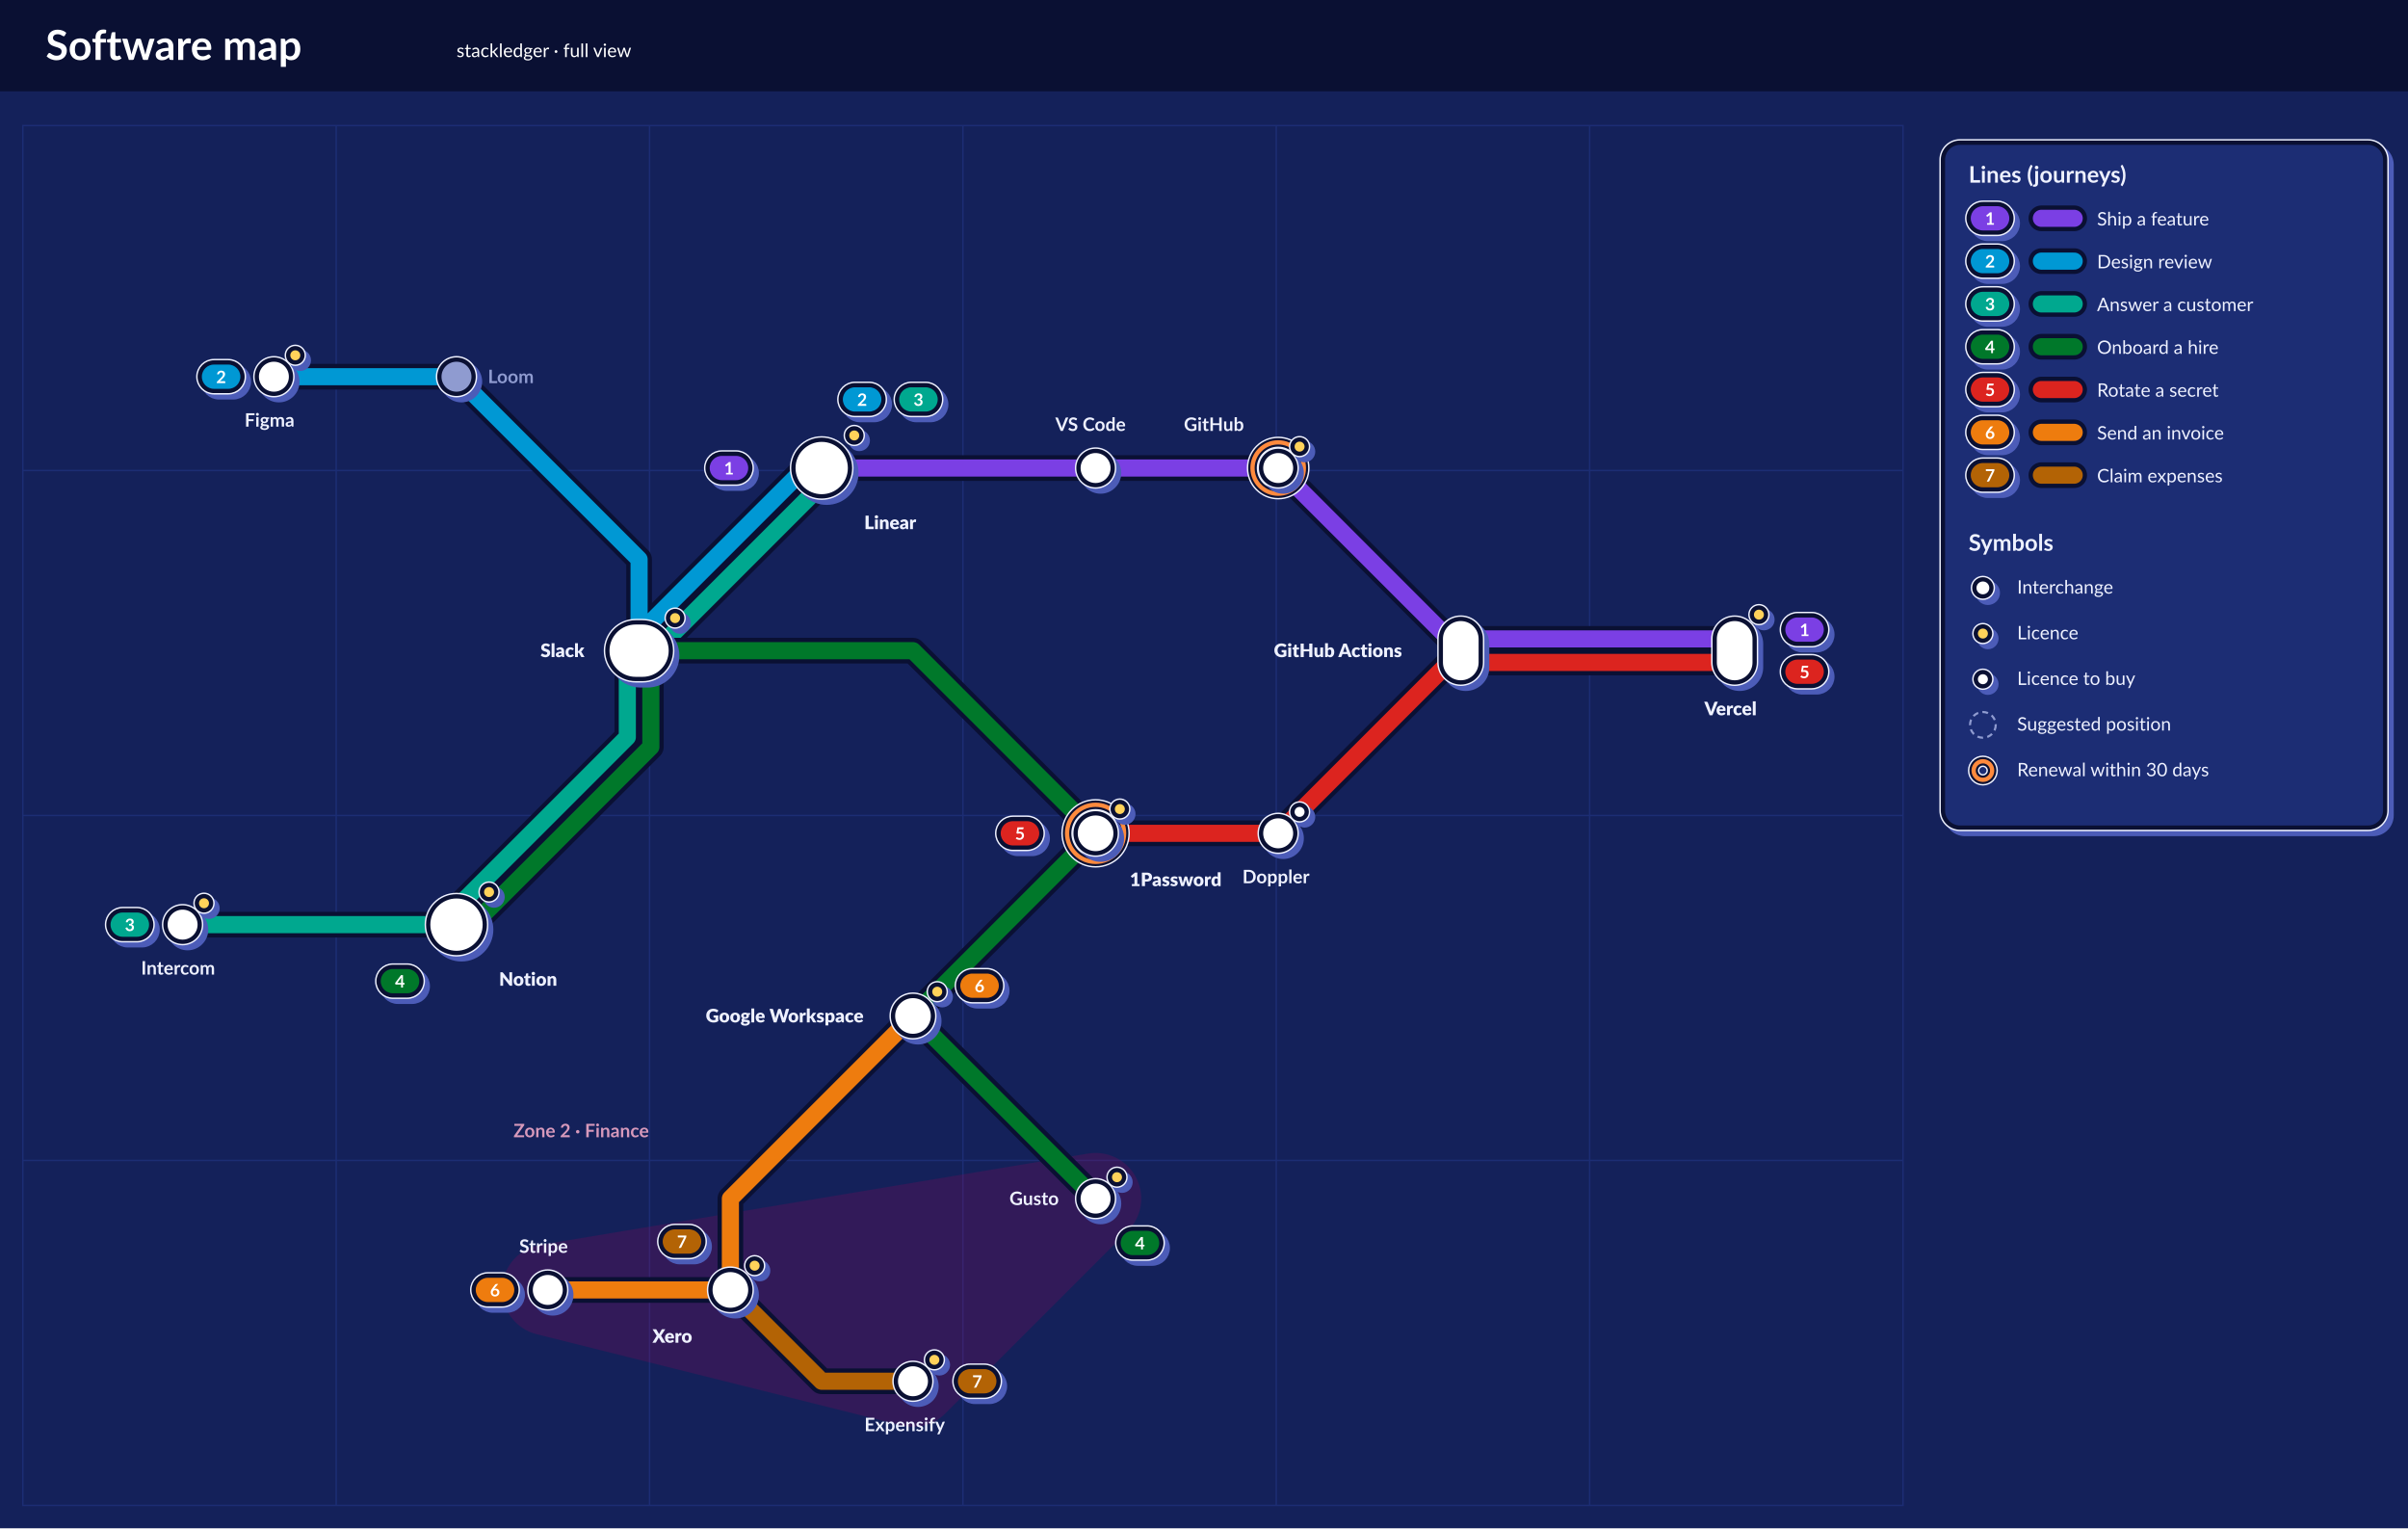
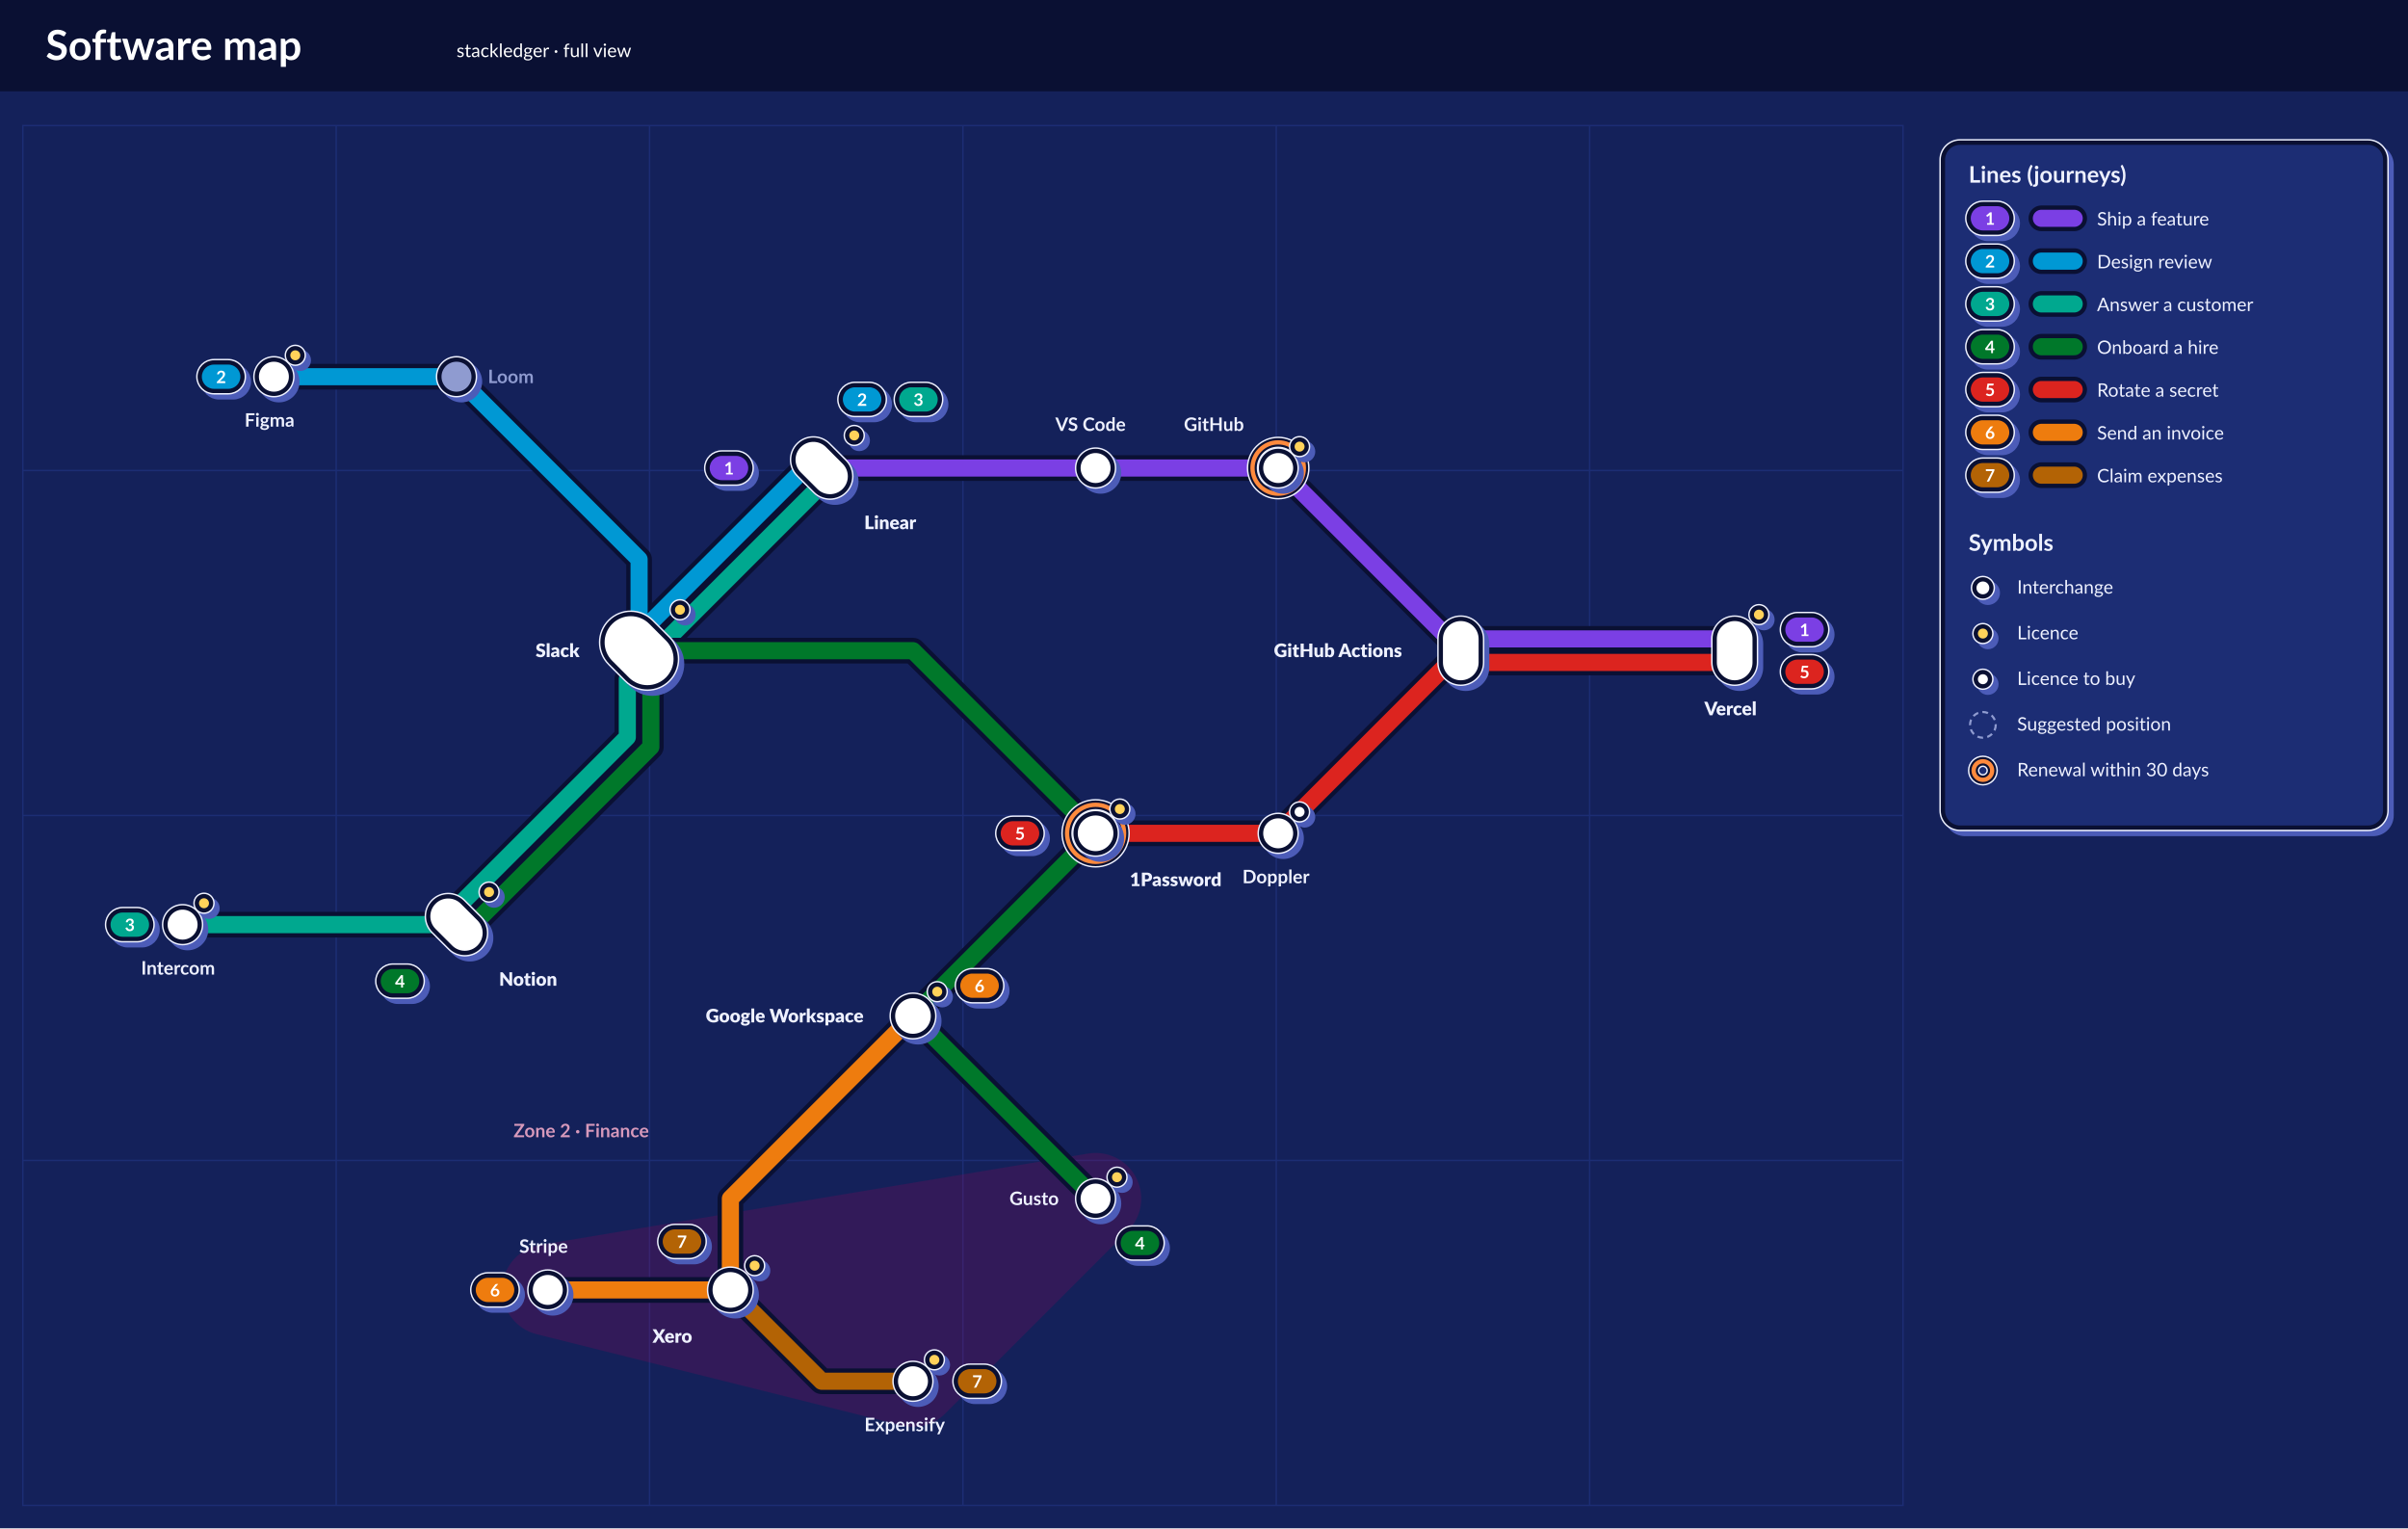
<svg xmlns="http://www.w3.org/2000/svg" role="img" viewBox="-64 -136 1688 1071" width="1688" height="1071" font-family="Lato, Helvetica Neue, Helvetica, Arial, sans-serif">
  <g>
    <rect x="-64" y="-136" width="1688" height="1071" fill="#14215A" />
  </g>
  <g>
    <rect x="-48" y="-48" width="1318" height="967" fill="none" stroke="#1C2D74" stroke-width="1" />
    <line x1="171.67" y1="-48" x2="171.67" y2="919" stroke="#1C2D74" stroke-width="1" />
    <line x1="391.33" y1="-48" x2="391.33" y2="919" stroke="#1C2D74" stroke-width="1" />
    <line x1="611" y1="-48" x2="611" y2="919" stroke="#1C2D74" stroke-width="1" />
    <line x1="830.67" y1="-48" x2="830.67" y2="919" stroke="#1C2D74" stroke-width="1" />
    <line x1="1050.33" y1="-48" x2="1050.33" y2="919" stroke="#1C2D74" stroke-width="1" />
    <line x1="-48" y1="193.75" x2="1270" y2="193.75" stroke="#1C2D74" stroke-width="1" />
    <line x1="-48" y1="435.5" x2="1270" y2="435.5" stroke="#1C2D74" stroke-width="1" />
    <line x1="-48" y1="677.25" x2="1270" y2="677.25" stroke="#1C2D74" stroke-width="1" />
  </g>
  <g>
    <g opacity="0.22">
      <polygon points="320,768 704,704 576,832" fill="#9B0056" stroke="#9B0056" stroke-width="64" stroke-linejoin="round" />
    </g>
    <text x="296" y="661" fill="#D799BB" font-size="13" font-weight="700">Zone 2 · Finance</text>
  </g>
  <g>
    <g data-ref="line:ship" data-line="line:ship">
      <path d="M512,192 L832,192 L951.75,311.75 L1152,311.75" fill="none" stroke="#0A1033" stroke-width="18" stroke-linejoin="round" stroke-linecap="round" />
      <path d="M512,192 L832,192 L951.75,311.75 L1152,311.75" fill="none" stroke="#7B3FE4" stroke-width="12" stroke-linejoin="round" stroke-linecap="round" />
    </g>
    <g data-ref="line:design" data-line="line:design">
      <path d="M128,128 L256,128 L384,256 L384,320 L378.17,314.17 L506.17,186.17" fill="none" stroke="#0A1033" stroke-width="18" stroke-linejoin="round" stroke-linecap="round" />
      <path d="M128,128 L256,128 L384,256 L384,320 L378.17,314.17 L506.17,186.17" fill="none" stroke="#0098D4" stroke-width="12" stroke-linejoin="round" stroke-linecap="round" />
    </g>
    <g data-ref="line:support" data-line="line:support">
      <path d="M64,512 L244.33,512 L375.75,380.58 L375.75,339.92 L517.83,197.83" fill="none" stroke="#0A1033" stroke-width="18" stroke-linejoin="round" stroke-linecap="round" />
      <path d="M64,512 L244.33,512 L375.75,380.58 L375.75,339.92 L517.83,197.83" fill="none" stroke="#00A88F" stroke-width="12" stroke-linejoin="round" stroke-linecap="round" />
    </g>
    <g data-ref="line:onboard" data-line="line:onboard">
      <path d="M704,704 L576,576 L704,448 L576,320 L392.25,320 L392.25,387.42 L261.83,517.83" fill="none" stroke="#0A1033" stroke-width="18" stroke-linejoin="round" stroke-linecap="round" />
      <path d="M704,704 L576,576 L704,448 L576,320 L392.25,320 L392.25,387.42 L261.83,517.83" fill="none" stroke="#00782A" stroke-width="12" stroke-linejoin="round" stroke-linecap="round" />
    </g>
    <g data-ref="line:secrets" data-line="line:secrets">
      <path d="M704,448 L832,448 L951.75,328.25 L1152,328.25" fill="none" stroke="#0A1033" stroke-width="18" stroke-linejoin="round" stroke-linecap="round" />
      <path d="M704,448 L832,448 L951.75,328.25 L1152,328.25" fill="none" stroke="#DC241F" stroke-width="12" stroke-linejoin="round" stroke-linecap="round" />
    </g>
    <g data-ref="line:invoice" data-line="line:invoice">
      <path d="M320,768 L448,768 L448,704 L576,576" fill="none" stroke="#0A1033" stroke-width="18" stroke-linejoin="round" stroke-linecap="round" />
      <path d="M320,768 L448,768 L448,704 L576,576" fill="none" stroke="#EE7C0E" stroke-width="12" stroke-linejoin="round" stroke-linecap="round" />
    </g>
    <g data-ref="line:expenses" data-line="line:expenses">
      <path d="M576,832 L512,832 L448,768" fill="none" stroke="#0A1033" stroke-width="18" stroke-linejoin="round" stroke-linecap="round" />
      <path d="M576,832 L512,832 L448,768" fill="none" stroke="#B36305" stroke-width="12" stroke-linejoin="round" stroke-linecap="round" />
    </g>
    <g data-line="line:ship">
      <rect x="435.5" y="185.5" width="30" height="20" fill="#4C5CB8" stroke="#4C5CB8" stroke-width="5" rx="10" />
      <rect x="432" y="182" width="30" height="20" fill="#EEF1FF" stroke="#EEF1FF" stroke-width="5" rx="10" />
      <rect x="432" y="182" width="30" height="20" fill="#7B3FE4" stroke="#0A1033" stroke-width="3" rx="10" />
      <text x="447" y="196.5" fill="#FFFFFF" font-size="12" font-weight="700" text-anchor="middle">1</text>
    </g>
    <g data-line="line:ship">
      <rect x="1189.5" y="298.75" width="30" height="20" fill="#4C5CB8" stroke="#4C5CB8" stroke-width="5" rx="10" />
      <rect x="1186" y="295.25" width="30" height="20" fill="#EEF1FF" stroke="#EEF1FF" stroke-width="5" rx="10" />
      <rect x="1186" y="295.25" width="30" height="20" fill="#7B3FE4" stroke="#0A1033" stroke-width="3" rx="10" />
      <text x="1201" y="309.75" fill="#FFFFFF" font-size="12" font-weight="700" text-anchor="middle">1</text>
    </g>
    <g data-line="line:secrets">
      <rect x="1189.5" y="328.25" width="30" height="20" fill="#4C5CB8" stroke="#4C5CB8" stroke-width="5" rx="10" />
      <rect x="1186" y="324.75" width="30" height="20" fill="#EEF1FF" stroke="#EEF1FF" stroke-width="5" rx="10" />
      <rect x="1186" y="324.75" width="30" height="20" fill="#DC241F" stroke="#0A1033" stroke-width="3" rx="10" />
      <text x="1201" y="339.25" fill="#FFFFFF" font-size="12" font-weight="700" text-anchor="middle">5</text>
    </g>
    <g data-line="line:design">
      <rect x="79.5" y="121.5" width="30" height="20" fill="#4C5CB8" stroke="#4C5CB8" stroke-width="5" rx="10" />
      <rect x="76" y="118" width="30" height="20" fill="#EEF1FF" stroke="#EEF1FF" stroke-width="5" rx="10" />
      <rect x="76" y="118" width="30" height="20" fill="#0098D4" stroke="#0A1033" stroke-width="3" rx="10" />
      <text x="91" y="132.5" fill="#FFFFFF" font-size="12" font-weight="700" text-anchor="middle">2</text>
    </g>
    <g data-line="line:design">
      <rect x="528.83" y="137.42" width="30" height="20" fill="#4C5CB8" stroke="#4C5CB8" stroke-width="5" rx="10" />
      <rect x="525.33" y="133.92" width="30" height="20" fill="#EEF1FF" stroke="#EEF1FF" stroke-width="5" rx="10" />
      <rect x="525.33" y="133.92" width="30" height="20" fill="#0098D4" stroke="#0A1033" stroke-width="3" rx="10" />
      <text x="540.33" y="148.42" fill="#FFFFFF" font-size="12" font-weight="700" text-anchor="middle">2</text>
    </g>
    <g data-line="line:support">
      <rect x="568.33" y="137.42" width="30" height="20" fill="#4C5CB8" stroke="#4C5CB8" stroke-width="5" rx="10" />
      <rect x="564.83" y="133.92" width="30" height="20" fill="#EEF1FF" stroke="#EEF1FF" stroke-width="5" rx="10" />
      <rect x="564.83" y="133.92" width="30" height="20" fill="#00A88F" stroke="#0A1033" stroke-width="3" rx="10" />
      <text x="579.83" y="148.42" fill="#FFFFFF" font-size="12" font-weight="700" text-anchor="middle">3</text>
    </g>
    <g data-line="line:support">
      <rect x="15.5" y="505.5" width="30" height="20" fill="#4C5CB8" stroke="#4C5CB8" stroke-width="5" rx="10" />
      <rect x="12" y="502" width="30" height="20" fill="#EEF1FF" stroke="#EEF1FF" stroke-width="5" rx="10" />
      <rect x="12" y="502" width="30" height="20" fill="#00A88F" stroke="#0A1033" stroke-width="3" rx="10" />
      <text x="27" y="516.5" fill="#FFFFFF" font-size="12" font-weight="700" text-anchor="middle">3</text>
    </g>
    <g data-line="line:onboard">
      <rect x="723.61" y="728.61" width="30" height="20" fill="#4C5CB8" stroke="#4C5CB8" stroke-width="5" rx="10" />
      <rect x="720.11" y="725.11" width="30" height="20" fill="#EEF1FF" stroke="#EEF1FF" stroke-width="5" rx="10" />
      <rect x="720.11" y="725.11" width="30" height="20" fill="#00782A" stroke="#0A1033" stroke-width="3" rx="10" />
      <text x="735.11" y="739.61" fill="#FFFFFF" font-size="12" font-weight="700" text-anchor="middle">4</text>
    </g>
    <g data-line="line:onboard">
      <rect x="204.9" y="545.1" width="30" height="20" fill="#4C5CB8" stroke="#4C5CB8" stroke-width="5" rx="10" />
      <rect x="201.4" y="541.6" width="30" height="20" fill="#EEF1FF" stroke="#EEF1FF" stroke-width="5" rx="10" />
      <rect x="201.4" y="541.6" width="30" height="20" fill="#00782A" stroke="#0A1033" stroke-width="3" rx="10" />
      <text x="216.4" y="556.1" fill="#FFFFFF" font-size="12" font-weight="700" text-anchor="middle">4</text>
    </g>
    <g data-line="line:secrets">
      <rect x="639.5" y="441.5" width="30" height="20" fill="#4C5CB8" stroke="#4C5CB8" stroke-width="5" rx="10" />
      <rect x="636" y="438" width="30" height="20" fill="#EEF1FF" stroke="#EEF1FF" stroke-width="5" rx="10" />
      <rect x="636" y="438" width="30" height="20" fill="#DC241F" stroke="#0A1033" stroke-width="3" rx="10" />
      <text x="651" y="452.5" fill="#FFFFFF" font-size="12" font-weight="700" text-anchor="middle">5</text>
    </g>
    <g data-line="line:invoice">
      <rect x="271.5" y="761.5" width="30" height="20" fill="#4C5CB8" stroke="#4C5CB8" stroke-width="5" rx="10" />
      <rect x="268" y="758" width="30" height="20" fill="#EEF1FF" stroke="#EEF1FF" stroke-width="5" rx="10" />
      <rect x="268" y="758" width="30" height="20" fill="#EE7C0E" stroke="#0A1033" stroke-width="3" rx="10" />
      <text x="283" y="772.5" fill="#FFFFFF" font-size="12" font-weight="700" text-anchor="middle">6</text>
    </g>
    <g data-line="line:invoice">
      <rect x="611.17" y="548.29" width="30" height="20" fill="#4C5CB8" stroke="#4C5CB8" stroke-width="5" rx="10" />
      <rect x="607.67" y="544.79" width="30" height="20" fill="#EEF1FF" stroke="#EEF1FF" stroke-width="5" rx="10" />
      <rect x="607.67" y="544.79" width="30" height="20" fill="#EE7C0E" stroke="#0A1033" stroke-width="3" rx="10" />
      <text x="622.67" y="559.29" fill="#FFFFFF" font-size="12" font-weight="700" text-anchor="middle">6</text>
    </g>
    <g data-line="line:expenses">
      <rect x="609.5" y="825.5" width="30" height="20" fill="#4C5CB8" stroke="#4C5CB8" stroke-width="5" rx="10" />
      <rect x="606" y="822" width="30" height="20" fill="#EEF1FF" stroke="#EEF1FF" stroke-width="5" rx="10" />
      <rect x="606" y="822" width="30" height="20" fill="#B36305" stroke="#0A1033" stroke-width="3" rx="10" />
      <text x="621" y="836.5" fill="#FFFFFF" font-size="12" font-weight="700" text-anchor="middle">7</text>
    </g>
    <g data-line="line:expenses">
      <rect x="402.56" y="727.56" width="30" height="20" fill="#4C5CB8" stroke="#4C5CB8" stroke-width="5" rx="10" />
      <rect x="399.06" y="724.06" width="30" height="20" fill="#EEF1FF" stroke="#EEF1FF" stroke-width="5" rx="10" />
      <rect x="399.06" y="724.06" width="30" height="20" fill="#B36305" stroke="#0A1033" stroke-width="3" rx="10" />
      <text x="414.06" y="738.56" fill="#FFFFFF" font-size="12" font-weight="700" text-anchor="middle">7</text>
    </g>
  </g>
  <g>
    <g data-ref="component:actions" data-line="line:ship line:secrets">
-       <rect x="949.5" y="301.25" width="28" height="44.5" fill="#4C5CB8" stroke="#4C5CB8" stroke-width="5" rx="14" />
-       <rect x="946" y="297.75" width="28" height="44.5" fill="#EEF1FF" stroke="#EEF1FF" stroke-width="5" rx="14" />
-       <rect x="946" y="297.75" width="28" height="44.5" fill="#FFFFFF" stroke="#0A1033" stroke-width="3" rx="14" />
+       <path d="M977.5,331.75 L977.5,315.25 A14,14 0 0 0 949.5,315.25 L949.5,331.75 A14,14 0 0 0 977.5,331.75 Z" fill="#4C5CB8" stroke="#4C5CB8" stroke-width="5" />
+       <path d="M974,328.25 L974,311.75 A14,14 0 0 0 946,311.75 L946,328.25 A14,14 0 0 0 974,328.25 Z" fill="#EEF1FF" stroke="#EEF1FF" stroke-width="5" />
+       <path d="M974,328.25 L974,311.75 A14,14 0 0 0 946,311.75 L946,328.25 A14,14 0 0 0 974,328.25 Z" fill="#FFFFFF" stroke="#0A1033" stroke-width="3" />
    </g>
    <g data-ref="component:doppler" data-line="line:secrets">
      <circle cx="835.5" cy="451.5" r="12" fill="#4C5CB8" stroke="#4C5CB8" stroke-width="5" />
      <circle cx="832" cy="448" r="12" fill="#EEF1FF" stroke="#EEF1FF" stroke-width="5" />
      <circle cx="832" cy="448" r="12" fill="#FFFFFF" stroke="#0A1033" stroke-width="3" />
      <circle cx="850.5" cy="436.5" r="5" fill="#4C5CB8" stroke="#4C5CB8" stroke-width="5" />
      <circle cx="847" cy="433" r="5" fill="#EEF1FF" stroke="#EEF1FF" stroke-width="5" />
      <circle cx="847" cy="433" r="5" fill="#FFFFFF" stroke="#0A1033" stroke-width="3" />
    </g>
    <g data-ref="component:expensify" data-line="line:expenses" data-zone="finance">
      <circle cx="579.5" cy="835.5" r="12" fill="#4C5CB8" stroke="#4C5CB8" stroke-width="5" />
      <circle cx="576" cy="832" r="12" fill="#EEF1FF" stroke="#EEF1FF" stroke-width="5" />
      <circle cx="576" cy="832" r="12" fill="#FFFFFF" stroke="#0A1033" stroke-width="3" />
      <circle cx="594.5" cy="820.5" r="5" fill="#4C5CB8" stroke="#4C5CB8" stroke-width="5" />
      <circle cx="591" cy="817" r="5" fill="#EEF1FF" stroke="#EEF1FF" stroke-width="5" />
      <circle cx="591" cy="817" r="5" fill="#FFD25A" stroke="#0A1033" stroke-width="3" />
    </g>
    <g data-ref="component:figma" data-line="line:design">
      <circle cx="131.5" cy="131.5" r="12" fill="#4C5CB8" stroke="#4C5CB8" stroke-width="5" />
      <circle cx="128" cy="128" r="12" fill="#EEF1FF" stroke="#EEF1FF" stroke-width="5" />
      <circle cx="128" cy="128" r="12" fill="#FFFFFF" stroke="#0A1033" stroke-width="3" />
      <circle cx="146.5" cy="116.5" r="5" fill="#4C5CB8" stroke="#4C5CB8" stroke-width="5" />
      <circle cx="143" cy="113" r="5" fill="#EEF1FF" stroke="#EEF1FF" stroke-width="5" />
      <circle cx="143" cy="113" r="5" fill="#FFD25A" stroke="#0A1033" stroke-width="3" />
    </g>
    <g data-ref="component:github" data-line="line:ship">
      <circle cx="832" cy="192" r="18" fill="none" stroke="#EEF1FF" stroke-width="8" />
      <circle cx="832" cy="192" r="18" fill="none" stroke="#0A1033" stroke-width="6" />
      <circle cx="832" cy="192" r="18" fill="none" stroke="#FF8A3D" stroke-width="3" />
      <circle cx="835.5" cy="195.5" r="12" fill="#4C5CB8" stroke="#4C5CB8" stroke-width="5" />
      <circle cx="832" cy="192" r="12" fill="#EEF1FF" stroke="#EEF1FF" stroke-width="5" />
      <circle cx="832" cy="192" r="12" fill="#FFFFFF" stroke="#0A1033" stroke-width="3" />
      <circle cx="850.5" cy="180.5" r="5" fill="#4C5CB8" stroke="#4C5CB8" stroke-width="5" />
      <circle cx="847" cy="177" r="5" fill="#EEF1FF" stroke="#EEF1FF" stroke-width="5" />
      <circle cx="847" cy="177" r="5" fill="#FFD25A" stroke="#0A1033" stroke-width="3" />
    </g>
    <g data-ref="component:google" data-line="line:onboard line:invoice">
-       <rect x="565.5" y="565.5" width="28" height="28" fill="#4C5CB8" stroke="#4C5CB8" stroke-width="5" rx="14" />
-       <rect x="562" y="562" width="28" height="28" fill="#EEF1FF" stroke="#EEF1FF" stroke-width="5" rx="14" />
-       <rect x="562" y="562" width="28" height="28" fill="#FFFFFF" stroke="#0A1033" stroke-width="3" rx="14" />
+       <circle cx="579.5" cy="579.5" r="14" fill="#4C5CB8" stroke="#4C5CB8" stroke-width="5" />
+       <circle cx="576" cy="576" r="14" fill="#EEF1FF" stroke="#EEF1FF" stroke-width="5" />
+       <circle cx="576" cy="576" r="14" fill="#FFFFFF" stroke="#0A1033" stroke-width="3" />
      <circle cx="596.5" cy="562.5" r="5" fill="#4C5CB8" stroke="#4C5CB8" stroke-width="5" />
      <circle cx="593" cy="559" r="5" fill="#EEF1FF" stroke="#EEF1FF" stroke-width="5" />
      <circle cx="593" cy="559" r="5" fill="#FFD25A" stroke="#0A1033" stroke-width="3" />
    </g>
    <g data-ref="component:gusto" data-line="line:onboard" data-zone="finance">
      <circle cx="707.5" cy="707.5" r="12" fill="#4C5CB8" stroke="#4C5CB8" stroke-width="5" />
      <circle cx="704" cy="704" r="12" fill="#EEF1FF" stroke="#EEF1FF" stroke-width="5" />
      <circle cx="704" cy="704" r="12" fill="#FFFFFF" stroke="#0A1033" stroke-width="3" />
      <circle cx="722.5" cy="692.5" r="5" fill="#4C5CB8" stroke="#4C5CB8" stroke-width="5" />
      <circle cx="719" cy="689" r="5" fill="#EEF1FF" stroke="#EEF1FF" stroke-width="5" />
      <circle cx="719" cy="689" r="5" fill="#FFD25A" stroke="#0A1033" stroke-width="3" />
    </g>
    <g data-ref="component:intercom" data-line="line:support">
      <circle cx="67.5" cy="515.5" r="12" fill="#4C5CB8" stroke="#4C5CB8" stroke-width="5" />
      <circle cx="64" cy="512" r="12" fill="#EEF1FF" stroke="#EEF1FF" stroke-width="5" />
      <circle cx="64" cy="512" r="12" fill="#FFFFFF" stroke="#0A1033" stroke-width="3" />
      <circle cx="82.5" cy="500.5" r="5" fill="#4C5CB8" stroke="#4C5CB8" stroke-width="5" />
      <circle cx="79" cy="497" r="5" fill="#EEF1FF" stroke="#EEF1FF" stroke-width="5" />
      <circle cx="79" cy="497" r="5" fill="#FFD25A" stroke="#0A1033" stroke-width="3" />
    </g>
    <g data-ref="component:linear" data-line="line:ship line:design line:support">
-       <rect x="495.67" y="175.67" width="39.67" height="39.67" fill="#4C5CB8" stroke="#4C5CB8" stroke-width="5" rx="19.83" />
-       <rect x="492.17" y="172.17" width="39.67" height="39.67" fill="#EEF1FF" stroke="#EEF1FF" stroke-width="5" rx="19.83" />
-       <rect x="492.17" y="172.17" width="39.67" height="39.67" fill="#FFFFFF" stroke="#0A1033" stroke-width="3" rx="19.83" />
+       <path d="M531.23,191.43 L519.57,179.77 A14,14 0 0 0 499.77,199.57 L511.43,211.23 A14,14 0 0 0 531.23,191.43 Z" fill="#4C5CB8" stroke="#4C5CB8" stroke-width="5" />
+       <path d="M527.73,187.93 L516.07,176.27 A14,14 0 0 0 496.27,196.07 L507.93,207.73 A14,14 0 0 0 527.73,187.93 Z" fill="#EEF1FF" stroke="#EEF1FF" stroke-width="5" />
+       <path d="M527.73,187.93 L516.07,176.27 A14,14 0 0 0 496.27,196.07 L507.93,207.73 A14,14 0 0 0 527.73,187.93 Z" fill="#FFFFFF" stroke="#0A1033" stroke-width="3" />
      <circle cx="538.33" cy="172.67" r="5" fill="#4C5CB8" stroke="#4C5CB8" stroke-width="5" />
      <circle cx="534.83" cy="169.17" r="5" fill="#EEF1FF" stroke="#EEF1FF" stroke-width="5" />
      <circle cx="534.83" cy="169.17" r="5" fill="#FFD25A" stroke="#0A1033" stroke-width="3" />
    </g>
    <g data-ref="component:loom" data-line="line:design">
      <circle cx="259.5" cy="131.5" r="12" fill="#4C5CB8" stroke="#4C5CB8" stroke-width="5" />
      <circle cx="256" cy="128" r="12" fill="#EEF1FF" stroke="#EEF1FF" stroke-width="5" />
      <circle cx="256" cy="128" r="12" fill="#8F9BD0" stroke="#0A1033" stroke-width="3" />
    </g>
    <g data-ref="component:notion" data-line="line:support line:onboard">
-       <rect x="239.67" y="495.67" width="39.67" height="39.67" fill="#4C5CB8" stroke="#4C5CB8" stroke-width="5" rx="19.83" />
-       <rect x="236.17" y="492.17" width="39.67" height="39.67" fill="#EEF1FF" stroke="#EEF1FF" stroke-width="5" rx="19.83" />
-       <rect x="236.17" y="492.17" width="39.67" height="39.67" fill="#FFFFFF" stroke="#0A1033" stroke-width="3" rx="19.83" />
+       <path d="M275.23,511.43 L263.57,499.77 A14,14 0 0 0 243.77,519.57 L255.43,531.23 A14,14 0 0 0 275.23,511.43 Z" fill="#4C5CB8" stroke="#4C5CB8" stroke-width="5" />
+       <path d="M271.73,507.93 L260.07,496.27 A14,14 0 0 0 240.27,516.07 L251.93,527.73 A14,14 0 0 0 271.73,507.93 Z" fill="#EEF1FF" stroke="#EEF1FF" stroke-width="5" />
+       <path d="M271.73,507.93 L260.07,496.27 A14,14 0 0 0 240.27,516.07 L251.93,527.73 A14,14 0 0 0 271.73,507.93 Z" fill="#FFFFFF" stroke="#0A1033" stroke-width="3" />
      <circle cx="282.33" cy="492.67" r="5" fill="#4C5CB8" stroke="#4C5CB8" stroke-width="5" />
      <circle cx="278.83" cy="489.17" r="5" fill="#EEF1FF" stroke="#EEF1FF" stroke-width="5" />
      <circle cx="278.83" cy="489.17" r="5" fill="#FFD25A" stroke="#0A1033" stroke-width="3" />
    </g>
    <g data-ref="component:onepass" data-line="line:onboard line:secrets">
      <circle cx="704" cy="448" r="20" fill="none" stroke="#EEF1FF" stroke-width="8" />
      <circle cx="704" cy="448" r="20" fill="none" stroke="#0A1033" stroke-width="6" />
      <circle cx="704" cy="448" r="20" fill="none" stroke="#FF8A3D" stroke-width="3" />
-       <rect x="693.5" y="437.5" width="28" height="28" fill="#4C5CB8" stroke="#4C5CB8" stroke-width="5" rx="14" />
-       <rect x="690" y="434" width="28" height="28" fill="#EEF1FF" stroke="#EEF1FF" stroke-width="5" rx="14" />
-       <rect x="690" y="434" width="28" height="28" fill="#FFFFFF" stroke="#0A1033" stroke-width="3" rx="14" />
+       <circle cx="707.5" cy="451.5" r="14" fill="#4C5CB8" stroke="#4C5CB8" stroke-width="5" />
+       <circle cx="704" cy="448" r="14" fill="#EEF1FF" stroke="#EEF1FF" stroke-width="5" />
+       <circle cx="704" cy="448" r="14" fill="#FFFFFF" stroke="#0A1033" stroke-width="3" />
      <circle cx="724.5" cy="434.5" r="5" fill="#4C5CB8" stroke="#4C5CB8" stroke-width="5" />
      <circle cx="721" cy="431" r="5" fill="#EEF1FF" stroke="#EEF1FF" stroke-width="5" />
      <circle cx="721" cy="431" r="5" fill="#FFD25A" stroke="#0A1033" stroke-width="3" />
    </g>
    <g data-ref="component:slack" data-line="line:design line:support line:onboard">
-       <rect x="365.25" y="303.67" width="44.5" height="39.67" fill="#4C5CB8" stroke="#4C5CB8" stroke-width="5" rx="19.83" />
-       <rect x="361.75" y="300.17" width="44.5" height="39.67" fill="#EEF1FF" stroke="#EEF1FF" stroke-width="5" rx="19.83" />
-       <rect x="361.75" y="300.17" width="44.5" height="39.67" fill="#FFFFFF" stroke="#0A1033" stroke-width="3" rx="19.83" />
-       <circle cx="412.75" cy="300.67" r="5" fill="#4C5CB8" stroke="#4C5CB8" stroke-width="5" />
-       <circle cx="409.25" cy="297.17" r="5" fill="#EEF1FF" stroke="#EEF1FF" stroke-width="5" />
-       <circle cx="409.25" cy="297.17" r="5" fill="#FFD25A" stroke="#0A1033" stroke-width="3" />
+       <path d="M407.36,315.31 L395.69,303.64 A19.83,19.83 0 0 0 367.64,331.69 L379.31,343.36 A19.83,19.83 0 0 0 407.36,315.31 Z" fill="#4C5CB8" stroke="#4C5CB8" stroke-width="5" />
+       <path d="M403.86,311.81 L392.19,300.14 A19.83,19.83 0 0 0 364.14,328.19 L375.81,339.86 A19.83,19.83 0 0 0 403.86,311.81 Z" fill="#EEF1FF" stroke="#EEF1FF" stroke-width="5" />
+       <path d="M403.86,311.81 L392.19,300.14 A19.83,19.83 0 0 0 364.14,328.19 L375.81,339.86 A19.83,19.83 0 0 0 403.86,311.81 Z" fill="#FFFFFF" stroke="#0A1033" stroke-width="3" />
+       <circle cx="416.17" cy="294.83" r="5" fill="#4C5CB8" stroke="#4C5CB8" stroke-width="5" />
+       <circle cx="412.67" cy="291.33" r="5" fill="#EEF1FF" stroke="#EEF1FF" stroke-width="5" />
+       <circle cx="412.67" cy="291.33" r="5" fill="#FFD25A" stroke="#0A1033" stroke-width="3" />
    </g>
    <g data-ref="component:stripe" data-line="line:invoice" data-zone="finance">
      <circle cx="323.5" cy="771.5" r="12" fill="#4C5CB8" stroke="#4C5CB8" stroke-width="5" />
      <circle cx="320" cy="768" r="12" fill="#EEF1FF" stroke="#EEF1FF" stroke-width="5" />
      <circle cx="320" cy="768" r="12" fill="#FFFFFF" stroke="#0A1033" stroke-width="3" />
    </g>
    <g data-ref="component:vercel" data-line="line:ship line:secrets">
-       <rect x="1141.5" y="301.25" width="28" height="44.5" fill="#4C5CB8" stroke="#4C5CB8" stroke-width="5" rx="14" />
-       <rect x="1138" y="297.75" width="28" height="44.5" fill="#EEF1FF" stroke="#EEF1FF" stroke-width="5" rx="14" />
-       <rect x="1138" y="297.75" width="28" height="44.5" fill="#FFFFFF" stroke="#0A1033" stroke-width="3" rx="14" />
+       <path d="M1141.5,315.25 L1141.5,331.75 A14,14 0 0 0 1169.5,331.75 L1169.5,315.25 A14,14 0 0 0 1141.5,315.25 Z" fill="#4C5CB8" stroke="#4C5CB8" stroke-width="5" />
+       <path d="M1138,311.75 L1138,328.25 A14,14 0 0 0 1166,328.25 L1166,311.75 A14,14 0 0 0 1138,311.75 Z" fill="#EEF1FF" stroke="#EEF1FF" stroke-width="5" />
+       <path d="M1138,311.75 L1138,328.25 A14,14 0 0 0 1166,328.25 L1166,311.75 A14,14 0 0 0 1138,311.75 Z" fill="#FFFFFF" stroke="#0A1033" stroke-width="3" />
      <circle cx="1172.5" cy="298.25" r="5" fill="#4C5CB8" stroke="#4C5CB8" stroke-width="5" />
      <circle cx="1169" cy="294.75" r="5" fill="#EEF1FF" stroke="#EEF1FF" stroke-width="5" />
      <circle cx="1169" cy="294.75" r="5" fill="#FFD25A" stroke="#0A1033" stroke-width="3" />
    </g>
    <g data-ref="component:vscode" data-line="line:ship">
      <circle cx="707.5" cy="195.5" r="12" fill="#4C5CB8" stroke="#4C5CB8" stroke-width="5" />
      <circle cx="704" cy="192" r="12" fill="#EEF1FF" stroke="#EEF1FF" stroke-width="5" />
      <circle cx="704" cy="192" r="12" fill="#FFFFFF" stroke="#0A1033" stroke-width="3" />
    </g>
    <g data-ref="component:xero" data-line="line:invoice line:expenses" data-zone="finance">
-       <rect x="437.5" y="757.5" width="28" height="28" fill="#4C5CB8" stroke="#4C5CB8" stroke-width="5" rx="14" />
-       <rect x="434" y="754" width="28" height="28" fill="#EEF1FF" stroke="#EEF1FF" stroke-width="5" rx="14" />
-       <rect x="434" y="754" width="28" height="28" fill="#FFFFFF" stroke="#0A1033" stroke-width="3" rx="14" />
+       <circle cx="451.5" cy="771.5" r="14" fill="#4C5CB8" stroke="#4C5CB8" stroke-width="5" />
+       <circle cx="448" cy="768" r="14" fill="#EEF1FF" stroke="#EEF1FF" stroke-width="5" />
+       <circle cx="448" cy="768" r="14" fill="#FFFFFF" stroke="#0A1033" stroke-width="3" />
      <circle cx="468.5" cy="754.5" r="5" fill="#4C5CB8" stroke="#4C5CB8" stroke-width="5" />
      <circle cx="465" cy="751" r="5" fill="#EEF1FF" stroke="#EEF1FF" stroke-width="5" />
      <circle cx="465" cy="751" r="5" fill="#FFD25A" stroke="#0A1033" stroke-width="3" />
    </g>
  </g>
  <g>
    <text x="541.83" y="234.83" fill="#EEF1FF" font-size="13" font-weight="900" data-line="line:ship line:design line:support">Linear</text>
-     <text x="314.85" y="324.5" fill="#EEF1FF" font-size="13" font-weight="900" data-line="line:design line:support line:onboard">Slack</text>
+     <text x="311.43" y="324.5" fill="#EEF1FF" font-size="13" font-weight="900" data-line="line:design line:support line:onboard">Slack</text>
    <text x="828.95" y="324.5" fill="#EEF1FF" font-size="13" font-weight="900" data-line="line:ship line:secrets">GitHub Actions</text>
    <text x="430.7" y="580.5" fill="#EEF1FF" font-size="13" font-weight="900" data-line="line:onboard line:invoice">Google Workspace</text>
    <text x="285.83" y="554.83" fill="#EEF1FF" font-size="13" font-weight="900" data-line="line:support line:onboard">Notion</text>
    <text x="728" y="485" fill="#EEF1FF" font-size="13" font-weight="900" data-line="line:onboard line:secrets">1Password</text>
    <text x="1130.8" y="365.25" fill="#EEF1FF" font-size="13" font-weight="900" data-line="line:ship line:secrets">Vercel</text>
    <text x="393.4" y="805" fill="#EEF1FF" font-size="13" font-weight="900" data-line="line:invoice line:expenses" data-zone="finance">Xero</text>
    <text x="806.9" y="483" fill="#EEF1FF" font-size="13" font-weight="700" data-line="line:secrets">Doppler</text>
    <text x="541.95" y="867" fill="#EEF1FF" font-size="13" font-weight="700" data-line="line:expenses" data-zone="finance">Expensify</text>
    <text x="107.45" y="163" fill="#EEF1FF" font-size="13" font-weight="700" data-line="line:design">Figma</text>
    <text x="765.9" y="166" fill="#EEF1FF" font-size="13" font-weight="700" data-line="line:ship">GitHub</text>
    <text x="643.6" y="708.5" fill="#EEF1FF" font-size="13" font-weight="700" data-line="line:onboard" data-zone="finance">Gusto</text>
    <text x="34.9" y="547" fill="#EEF1FF" font-size="13" font-weight="700" data-line="line:support">Intercom</text>
    <text x="278" y="132.5" fill="#8F9BD0" font-size="13" font-weight="700" data-line="line:design">Loom</text>
    <text x="299.95" y="742" fill="#EEF1FF" font-size="13" font-weight="700" data-line="line:invoice" data-zone="finance">Stripe</text>
    <text x="675.8" y="166" fill="#EEF1FF" font-size="13" font-weight="700" data-line="line:ship">VS Code</text>
  </g>
  <g>
    <rect x="-64" y="-136" width="1688" height="64" fill="#0A1033" />
    <text x="-32" y="-94" fill="#FFFFFF" font-size="29" font-weight="700">Software map</text>
    <text x="256" y="-96" fill="#FFFFFF" font-size="13">stackledger · full view</text>
  </g>
  <g>
    <rect x="1301.5" y="-32.5" width="310" height="480" fill="#4C5CB8" stroke="#4C5CB8" stroke-width="5" rx="12" />
    <rect x="1298" y="-36" width="310" height="480" fill="#EEF1FF" stroke="#EEF1FF" stroke-width="5" rx="12" />
    <rect x="1298" y="-36" width="310" height="480" fill="#1C2D74" stroke="#0A1033" stroke-width="3" rx="12" />
    <text x="1316" y="-8" fill="#EEF1FF" font-size="16" font-weight="700">Lines (journeys)</text>
    <g data-line="line:ship">
      <rect x="1319.5" y="10.5" width="30" height="20" fill="#4C5CB8" stroke="#4C5CB8" stroke-width="5" rx="10" />
      <rect x="1316" y="7" width="30" height="20" fill="#EEF1FF" stroke="#EEF1FF" stroke-width="5" rx="10" />
      <rect x="1316" y="7" width="30" height="20" fill="#7B3FE4" stroke="#0A1033" stroke-width="3" rx="10" />
      <text x="1331" y="21.5" fill="#FFFFFF" font-size="12" font-weight="700" text-anchor="middle">1</text>
      <line x1="1367" y1="17" x2="1390" y2="17" stroke="#0A1033" stroke-width="18" stroke-linecap="round" />
      <line x1="1367" y1="17" x2="1390" y2="17" stroke="#7B3FE4" stroke-width="12" stroke-linecap="round" />
      <text x="1406" y="22" fill="#EEF1FF" font-size="13">Ship a feature</text>
    </g>
    <g data-line="line:design">
      <rect x="1319.5" y="40.5" width="30" height="20" fill="#4C5CB8" stroke="#4C5CB8" stroke-width="5" rx="10" />
      <rect x="1316" y="37" width="30" height="20" fill="#EEF1FF" stroke="#EEF1FF" stroke-width="5" rx="10" />
      <rect x="1316" y="37" width="30" height="20" fill="#0098D4" stroke="#0A1033" stroke-width="3" rx="10" />
      <text x="1331" y="51.5" fill="#FFFFFF" font-size="12" font-weight="700" text-anchor="middle">2</text>
      <line x1="1367" y1="47" x2="1390" y2="47" stroke="#0A1033" stroke-width="18" stroke-linecap="round" />
      <line x1="1367" y1="47" x2="1390" y2="47" stroke="#0098D4" stroke-width="12" stroke-linecap="round" />
      <text x="1406" y="52" fill="#EEF1FF" font-size="13">Design review</text>
    </g>
    <g data-line="line:support">
      <rect x="1319.5" y="70.5" width="30" height="20" fill="#4C5CB8" stroke="#4C5CB8" stroke-width="5" rx="10" />
      <rect x="1316" y="67" width="30" height="20" fill="#EEF1FF" stroke="#EEF1FF" stroke-width="5" rx="10" />
      <rect x="1316" y="67" width="30" height="20" fill="#00A88F" stroke="#0A1033" stroke-width="3" rx="10" />
      <text x="1331" y="81.5" fill="#FFFFFF" font-size="12" font-weight="700" text-anchor="middle">3</text>
      <line x1="1367" y1="77" x2="1390" y2="77" stroke="#0A1033" stroke-width="18" stroke-linecap="round" />
      <line x1="1367" y1="77" x2="1390" y2="77" stroke="#00A88F" stroke-width="12" stroke-linecap="round" />
      <text x="1406" y="82" fill="#EEF1FF" font-size="13">Answer a customer</text>
    </g>
    <g data-line="line:onboard">
      <rect x="1319.5" y="100.5" width="30" height="20" fill="#4C5CB8" stroke="#4C5CB8" stroke-width="5" rx="10" />
      <rect x="1316" y="97" width="30" height="20" fill="#EEF1FF" stroke="#EEF1FF" stroke-width="5" rx="10" />
      <rect x="1316" y="97" width="30" height="20" fill="#00782A" stroke="#0A1033" stroke-width="3" rx="10" />
      <text x="1331" y="111.5" fill="#FFFFFF" font-size="12" font-weight="700" text-anchor="middle">4</text>
      <line x1="1367" y1="107" x2="1390" y2="107" stroke="#0A1033" stroke-width="18" stroke-linecap="round" />
      <line x1="1367" y1="107" x2="1390" y2="107" stroke="#00782A" stroke-width="12" stroke-linecap="round" />
      <text x="1406" y="112" fill="#EEF1FF" font-size="13">Onboard a hire</text>
    </g>
    <g data-line="line:secrets">
      <rect x="1319.5" y="130.5" width="30" height="20" fill="#4C5CB8" stroke="#4C5CB8" stroke-width="5" rx="10" />
      <rect x="1316" y="127" width="30" height="20" fill="#EEF1FF" stroke="#EEF1FF" stroke-width="5" rx="10" />
      <rect x="1316" y="127" width="30" height="20" fill="#DC241F" stroke="#0A1033" stroke-width="3" rx="10" />
      <text x="1331" y="141.5" fill="#FFFFFF" font-size="12" font-weight="700" text-anchor="middle">5</text>
      <line x1="1367" y1="137" x2="1390" y2="137" stroke="#0A1033" stroke-width="18" stroke-linecap="round" />
      <line x1="1367" y1="137" x2="1390" y2="137" stroke="#DC241F" stroke-width="12" stroke-linecap="round" />
      <text x="1406" y="142" fill="#EEF1FF" font-size="13">Rotate a secret</text>
    </g>
    <g data-line="line:invoice">
      <rect x="1319.5" y="160.5" width="30" height="20" fill="#4C5CB8" stroke="#4C5CB8" stroke-width="5" rx="10" />
      <rect x="1316" y="157" width="30" height="20" fill="#EEF1FF" stroke="#EEF1FF" stroke-width="5" rx="10" />
      <rect x="1316" y="157" width="30" height="20" fill="#EE7C0E" stroke="#0A1033" stroke-width="3" rx="10" />
      <text x="1331" y="171.5" fill="#FFFFFF" font-size="12" font-weight="700" text-anchor="middle">6</text>
      <line x1="1367" y1="167" x2="1390" y2="167" stroke="#0A1033" stroke-width="18" stroke-linecap="round" />
      <line x1="1367" y1="167" x2="1390" y2="167" stroke="#EE7C0E" stroke-width="12" stroke-linecap="round" />
      <text x="1406" y="172" fill="#EEF1FF" font-size="13">Send an invoice</text>
    </g>
    <g data-line="line:expenses">
      <rect x="1319.5" y="190.5" width="30" height="20" fill="#4C5CB8" stroke="#4C5CB8" stroke-width="5" rx="10" />
      <rect x="1316" y="187" width="30" height="20" fill="#EEF1FF" stroke="#EEF1FF" stroke-width="5" rx="10" />
      <rect x="1316" y="187" width="30" height="20" fill="#B36305" stroke="#0A1033" stroke-width="3" rx="10" />
      <text x="1331" y="201.5" fill="#FFFFFF" font-size="12" font-weight="700" text-anchor="middle">7</text>
      <line x1="1367" y1="197" x2="1390" y2="197" stroke="#0A1033" stroke-width="18" stroke-linecap="round" />
      <line x1="1367" y1="197" x2="1390" y2="197" stroke="#B36305" stroke-width="12" stroke-linecap="round" />
      <text x="1406" y="202" fill="#EEF1FF" font-size="13">Claim expenses</text>
    </g>
    <text x="1316" y="250" fill="#EEF1FF" font-size="16" font-weight="700">Symbols</text>
    <circle cx="1329.5" cy="279.5" r="6" fill="#4C5CB8" stroke="#4C5CB8" stroke-width="5" />
    <circle cx="1326" cy="276" r="6" fill="#EEF1FF" stroke="#EEF1FF" stroke-width="5" />
    <circle cx="1326" cy="276" r="6" fill="#FFFFFF" stroke="#0A1033" stroke-width="3" />
    <text x="1350" y="280" fill="#EEF1FF" font-size="13">Interchange</text>
    <circle cx="1329.5" cy="311.5" r="5" fill="#4C5CB8" stroke="#4C5CB8" stroke-width="5" />
    <circle cx="1326" cy="308" r="5" fill="#EEF1FF" stroke="#EEF1FF" stroke-width="5" />
    <circle cx="1326" cy="308" r="5" fill="#FFD25A" stroke="#0A1033" stroke-width="3" />
    <text x="1350" y="312" fill="#EEF1FF" font-size="13">Licence</text>
    <circle cx="1329.5" cy="343.5" r="5" fill="#4C5CB8" stroke="#4C5CB8" stroke-width="5" />
    <circle cx="1326" cy="340" r="5" fill="#EEF1FF" stroke="#EEF1FF" stroke-width="5" />
    <circle cx="1326" cy="340" r="5" fill="#FFFFFF" stroke="#0A1033" stroke-width="3" />
    <text x="1350" y="344" fill="#EEF1FF" font-size="13">Licence to buy</text>
    <circle cx="1326" cy="372" r="9" fill="none" stroke="#8F9BD0" stroke-width="1.5" stroke-dasharray="4 3" />
    <text x="1350" y="376" fill="#EEF1FF" font-size="13">Suggested position</text>
    <circle cx="1326" cy="404" r="6.5" fill="none" stroke="#EEF1FF" stroke-width="8" />
    <circle cx="1326" cy="404" r="6.5" fill="none" stroke="#0A1033" stroke-width="6" />
    <circle cx="1326" cy="404" r="6.5" fill="none" stroke="#FF8A3D" stroke-width="3" />
    <text x="1350" y="408" fill="#EEF1FF" font-size="13">Renewal within 30 days</text>
  </g>
</svg>
